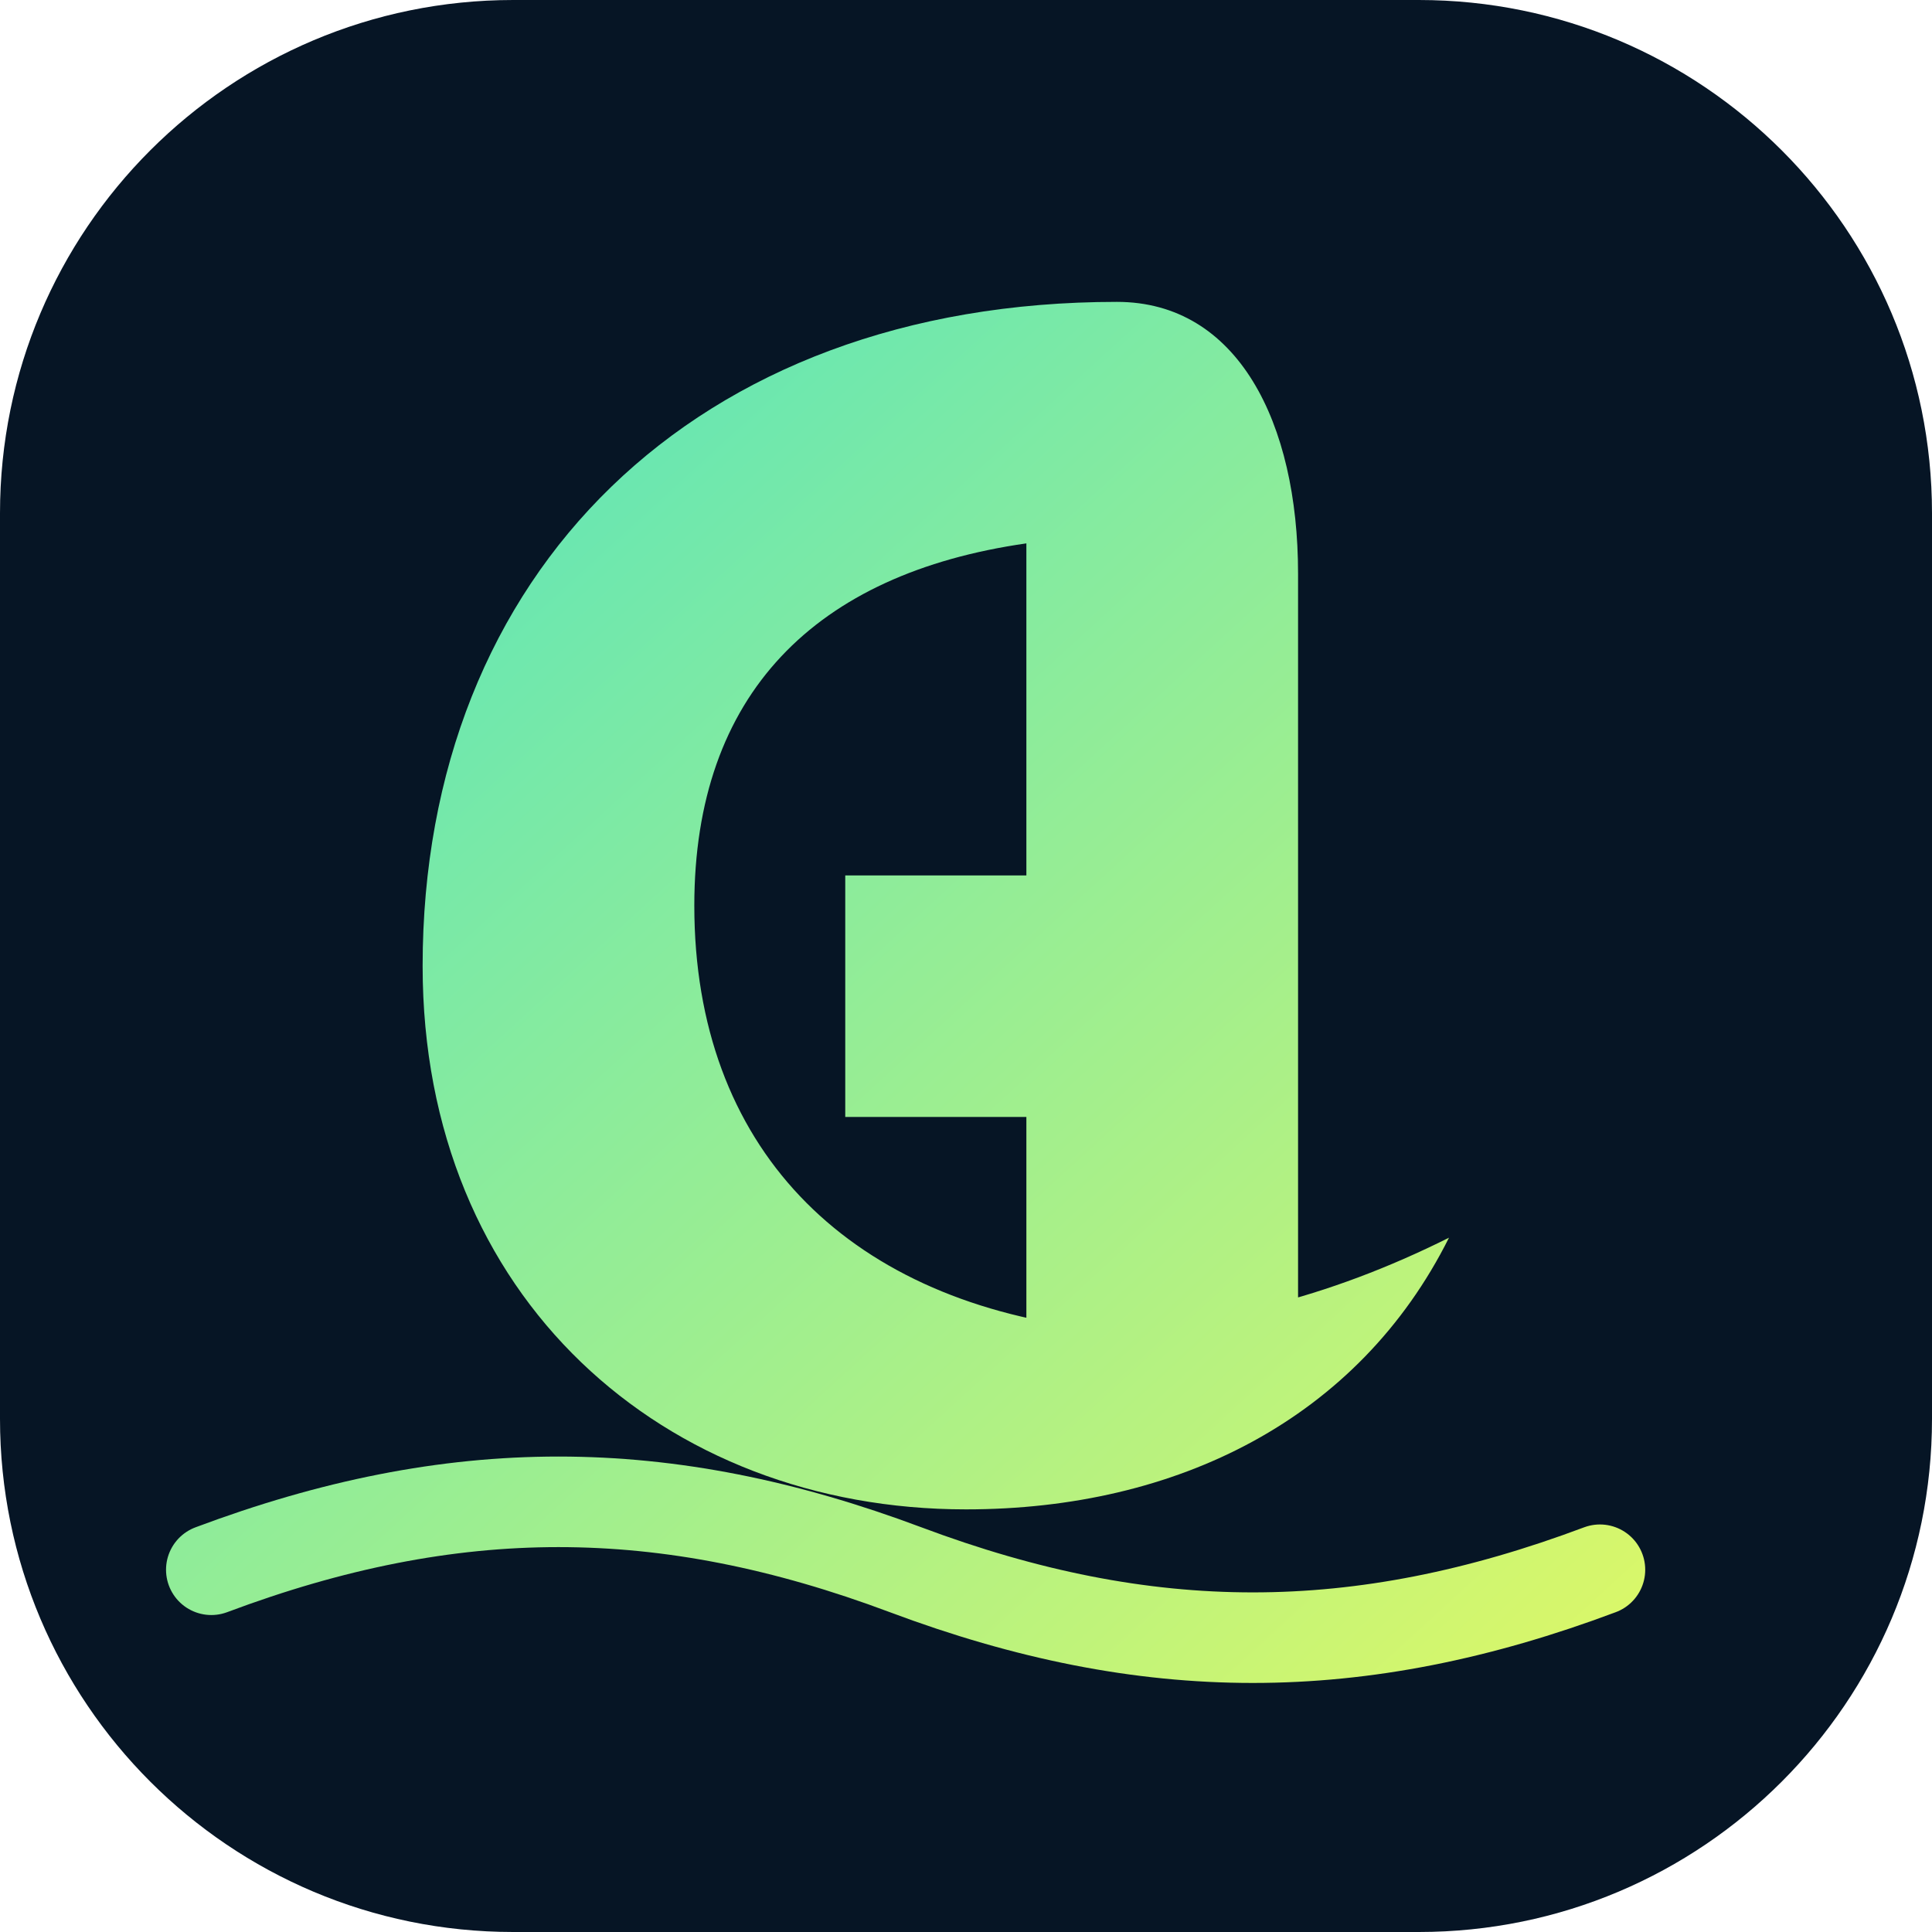
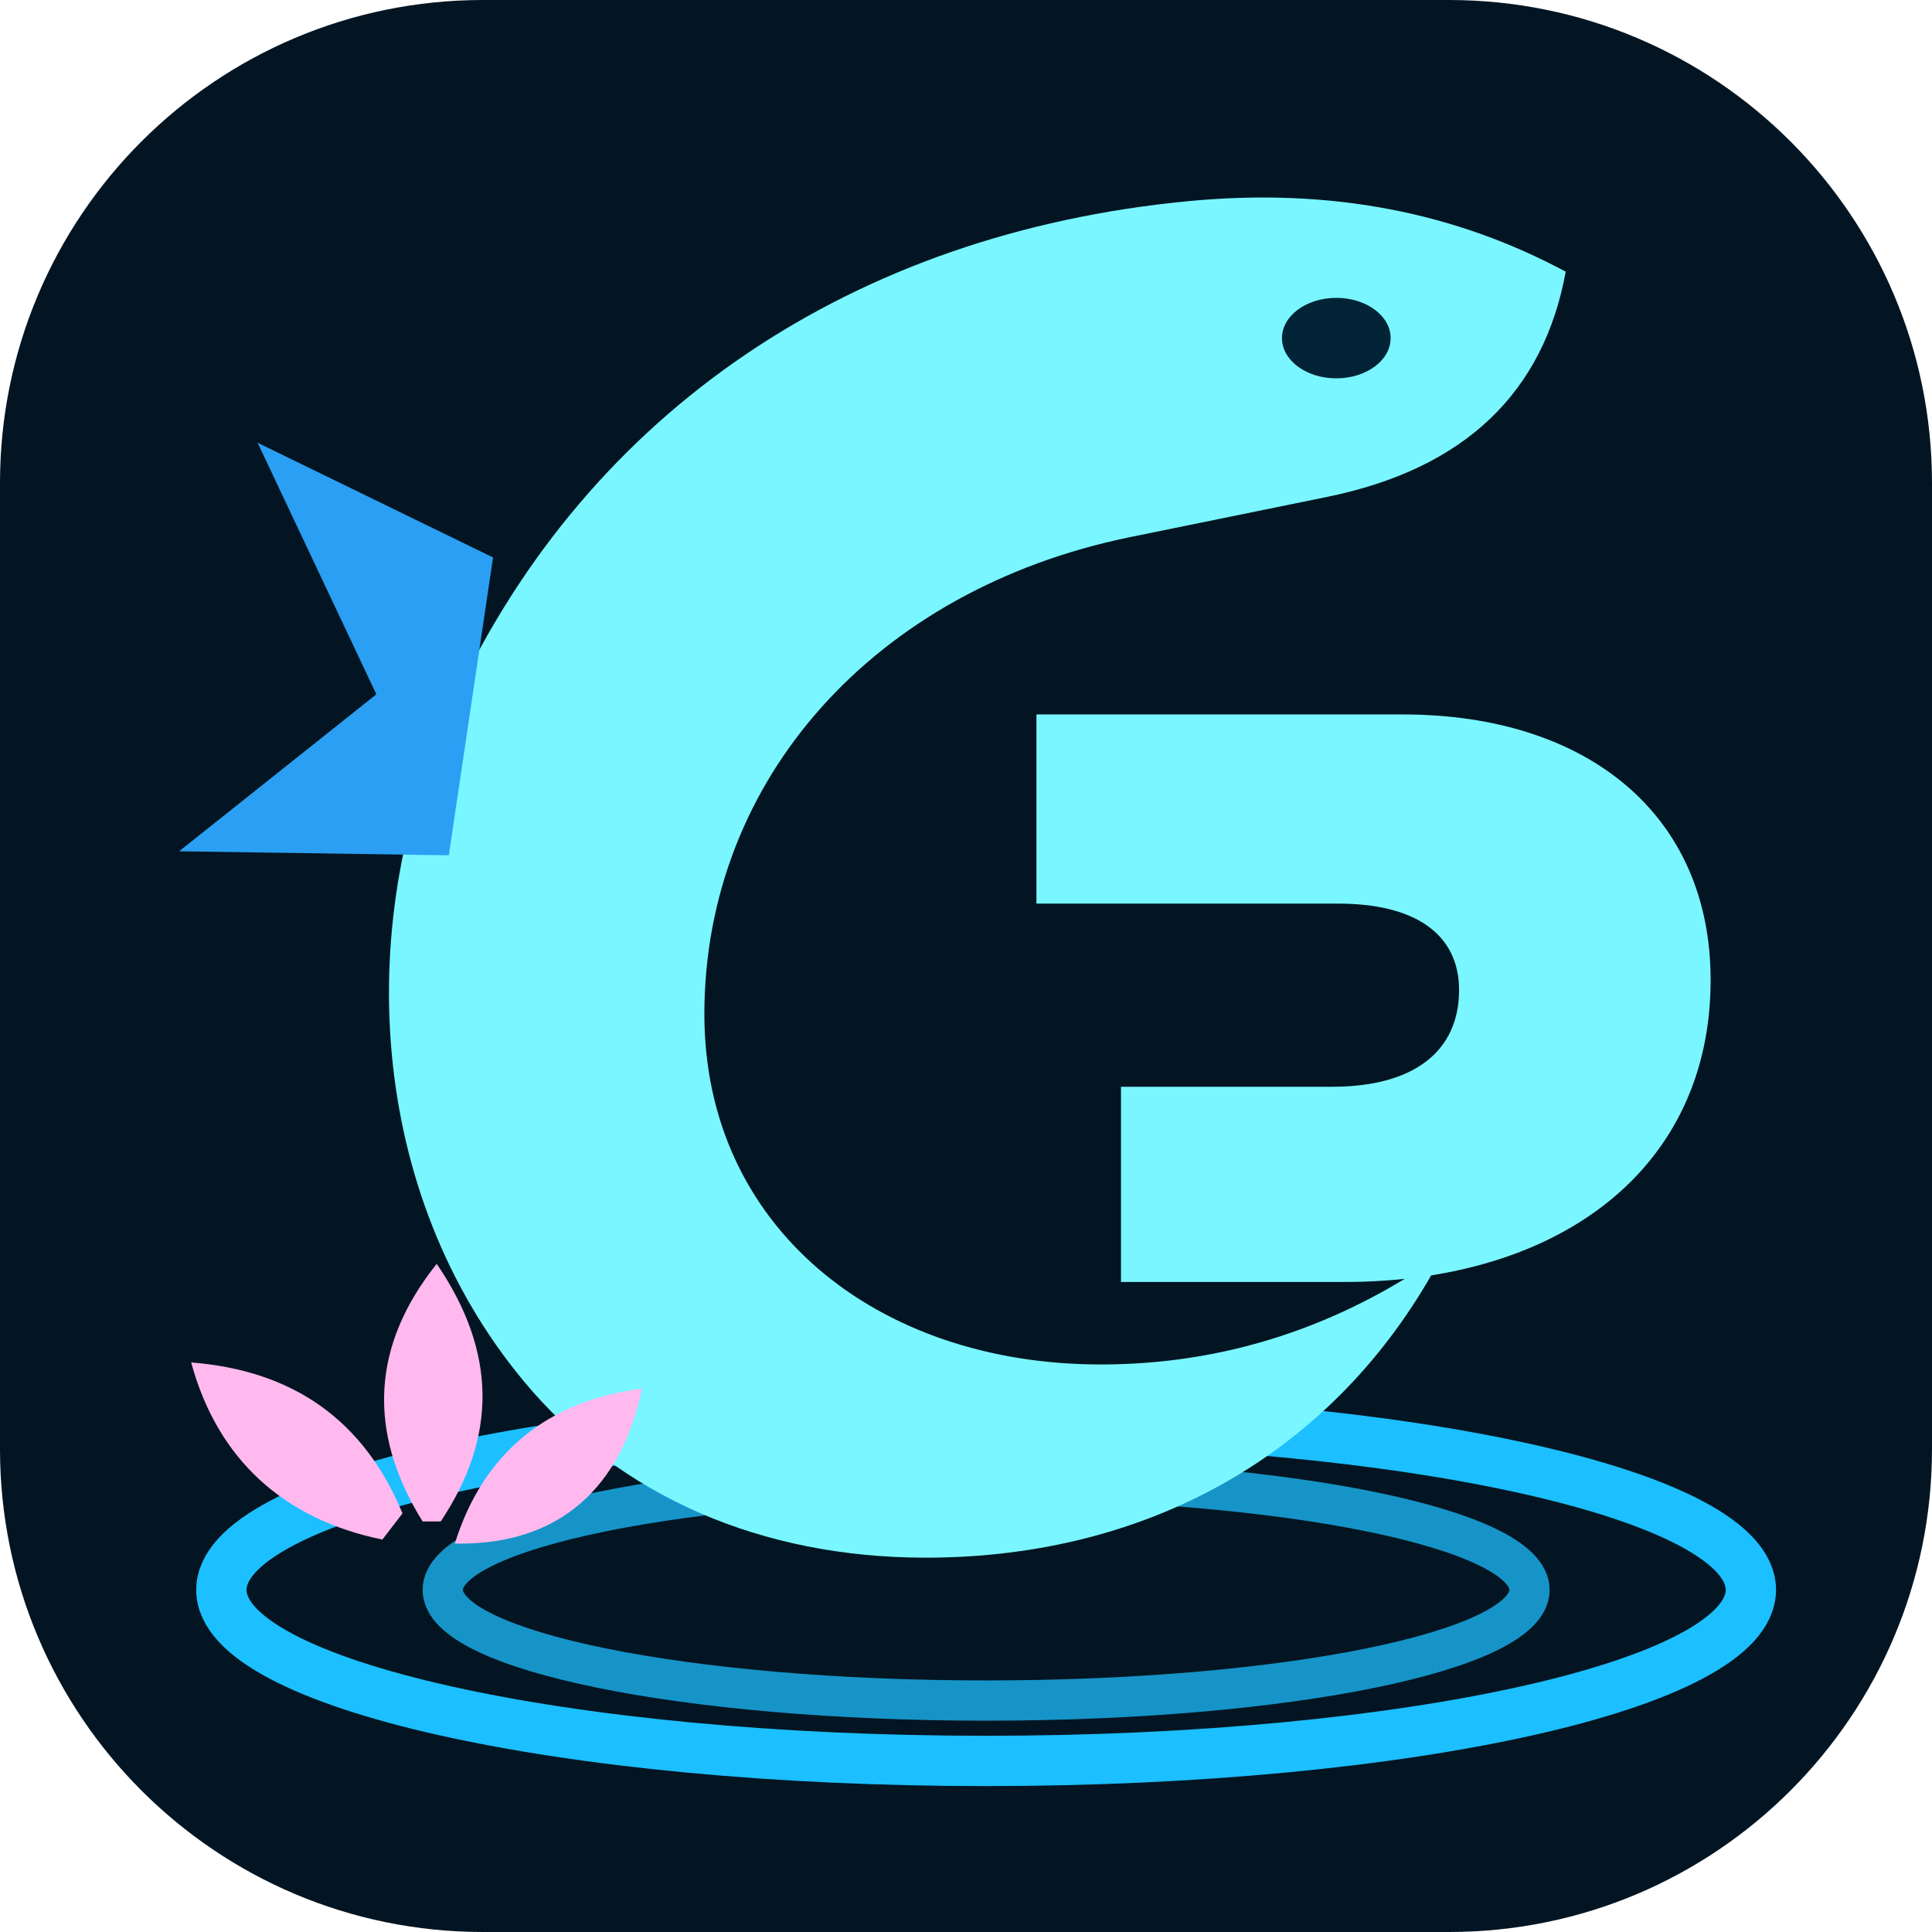
- <svg xmlns="http://www.w3.org/2000/svg" viewBox="0 0 64 64">
+ <svg xmlns="http://www.w3.org/2000/svg" viewBox="0 0 96 96">
  <defs>
-     <linearGradient id="g" x1="10" y1="8" x2="53" y2="55" gradientUnits="userSpaceOnUse">
-       <stop stop-color="#4fe3c2" />
-       <stop offset="1" stop-color="#daf769" />
+     <linearGradient id="fish" x1="20" y1="12" x2="72" y2="73">
+       <stop stop-color="#79f6ff" />
+       <stop offset=".42" stop-color="#20d7e8" />
+       <stop offset=".72" stop-color="#5ee783" />
+       <stop offset="1" stop-color="#e5ff67" />
+     </linearGradient>
+     <linearGradient id="water" x1="12" y1="72" x2="84" y2="84">
+       <stop stop-color="#1cbfff" />
+       <stop offset=".5" stop-color="#3ff0e1" />
+       <stop offset="1" stop-color="#8cf05d" />
+     </linearGradient>
+     <linearGradient id="lotus" x1="14" y1="66" x2="31" y2="82">
+       <stop stop-color="#ffb9ef" />
+       <stop offset="1" stop-color="#ff6fc9" />
    </linearGradient>
  </defs>
-   <rect width="64" height="64" rx="17" fill="#061525" />
-   <path d="M37 10C23 10 14 19 14 32c0 11 8 18 18 18 7 0 13-3 16-9-4 2-8 3-12 3-8-1-13-6-13-14 0-7 4-11 11-12v11h-6v8h6v8h9V19c0-5-2-9-6-9Z" fill="url(#g)" />
-   <path d="M7 52c8-3 15-3 23 0s15 3 23 0" fill="none" stroke="url(#g)" stroke-width="3" stroke-linecap="round" />
+   <rect width="96" height="96" rx="24" fill="#031522" />
+   <ellipse cx="49" cy="79" rx="38" ry="8.5" fill="none" stroke="url(#water)" stroke-width="2.5" />
+   <ellipse cx="49" cy="79" rx="27" ry="5.5" fill="none" stroke="url(#water)" stroke-width="2" opacity=".75" />
+   <path d="M59 10c-16.6 1.6-29.7 10.4-36.4 24.7-5.2 11.1-4.3 24.6 3.4 33.9 4.8 5.8 11.9 8.8 20 8.8 11.4 0 20.7-5.5 25.7-15.1-5.1 3.6-10.8 5.5-17 5.5-11.2 0-19.7-6.9-19.7-17.4 0-11.7 8.5-21.1 21.1-23.7l9.8-2c6.9-1.4 10.8-5.2 11.9-11.2C72.4 10.6 66.2 9.3 59 10Z" fill="url(#fish)" />
+   <path d="M51.5 35.5h18.2c9.2 0 15.3 5 15.3 13.2 0 9.3-7.4 15-18.2 15H55.7V54h10.5c4.1 0 6.3-1.8 6.3-4.8 0-2.8-2.2-4.3-6-4.3h-15Z" fill="url(#fish)" />
+   <path d="M24.5 27.7 12.8 22l5.9 12.5-9.8 7.8 13.4.2" fill="#2a9ff3" />
+   <ellipse cx="66.4" cy="16.8" rx="2.7" ry="2" fill="#032437" />
+   <g fill="url(#lotus)">
+     <path d="M19 76.5c-4.9-1-8.2-4-9.5-8.8 5.1.4 8.6 2.9 10.5 7.5Z" />
+     <path d="M21 75.6c-2.8-4.5-2.5-8.8.7-12.8 3 4.4 3 8.6.2 12.8Z" />
+     <path d="M22.6 76.7c1.4-4.5 4.6-7.1 9.3-7.7-1 4.8-4 7.8-9.3 7.7Z" />
+   </g>
</svg>
